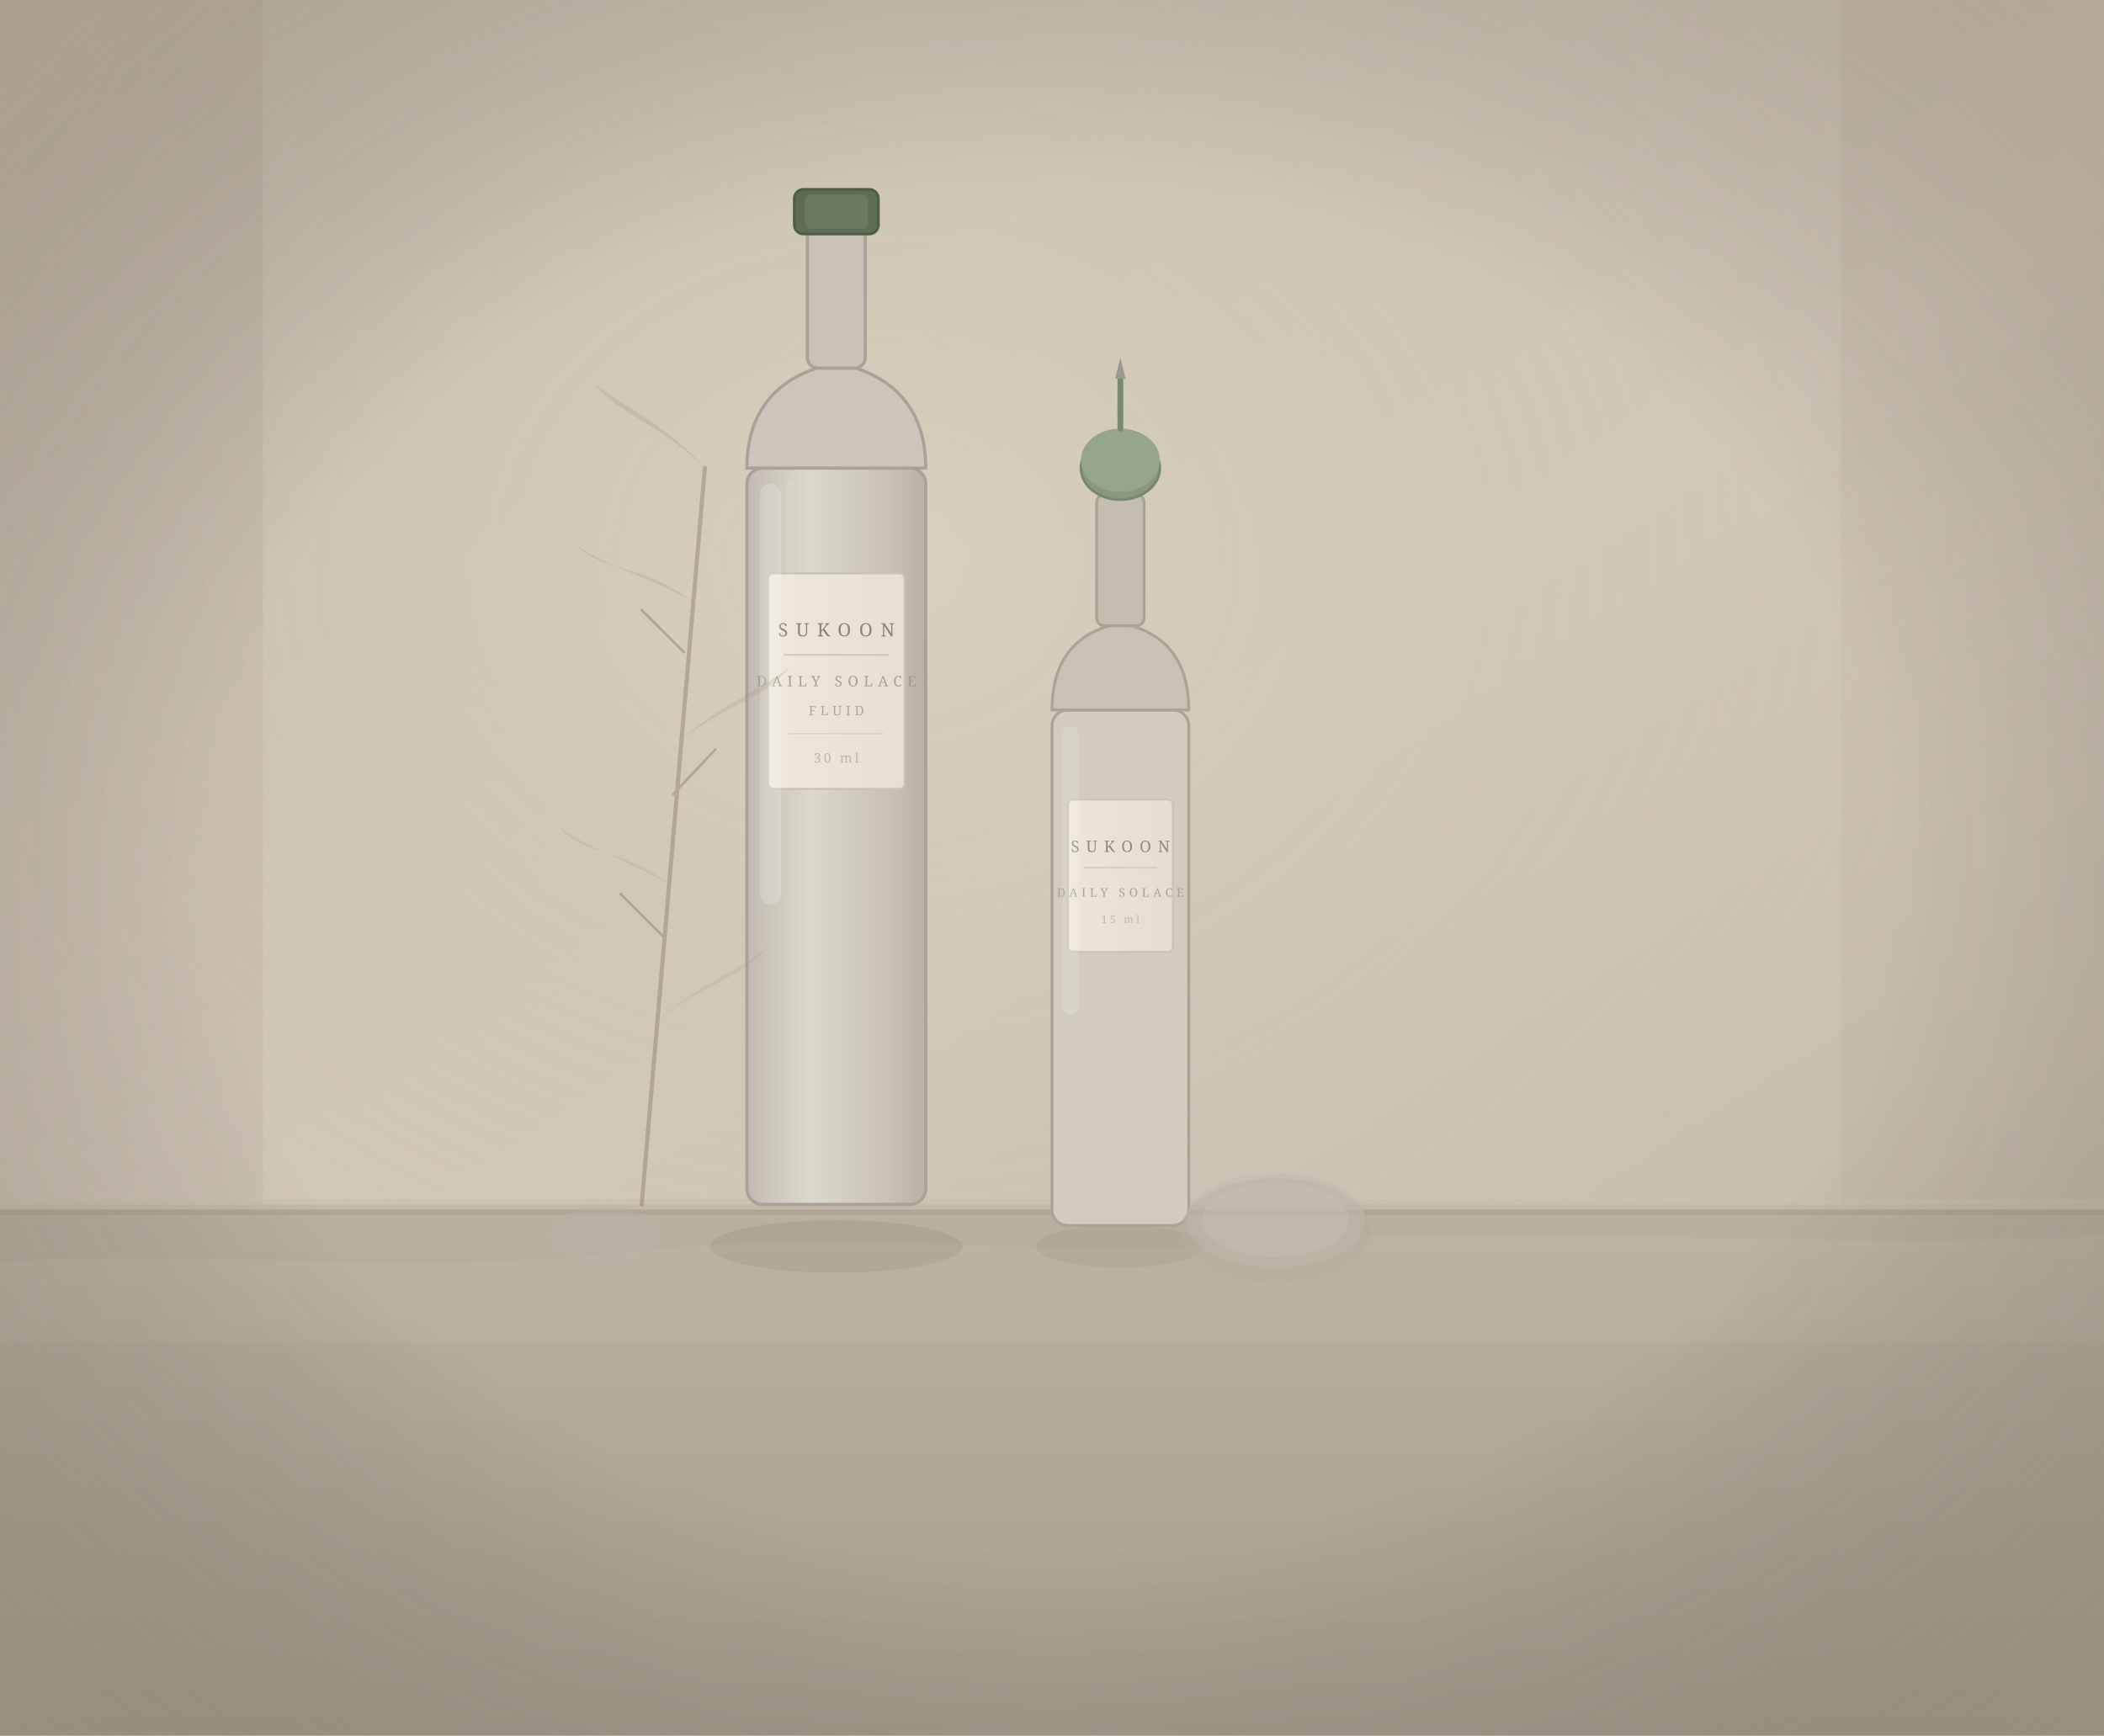
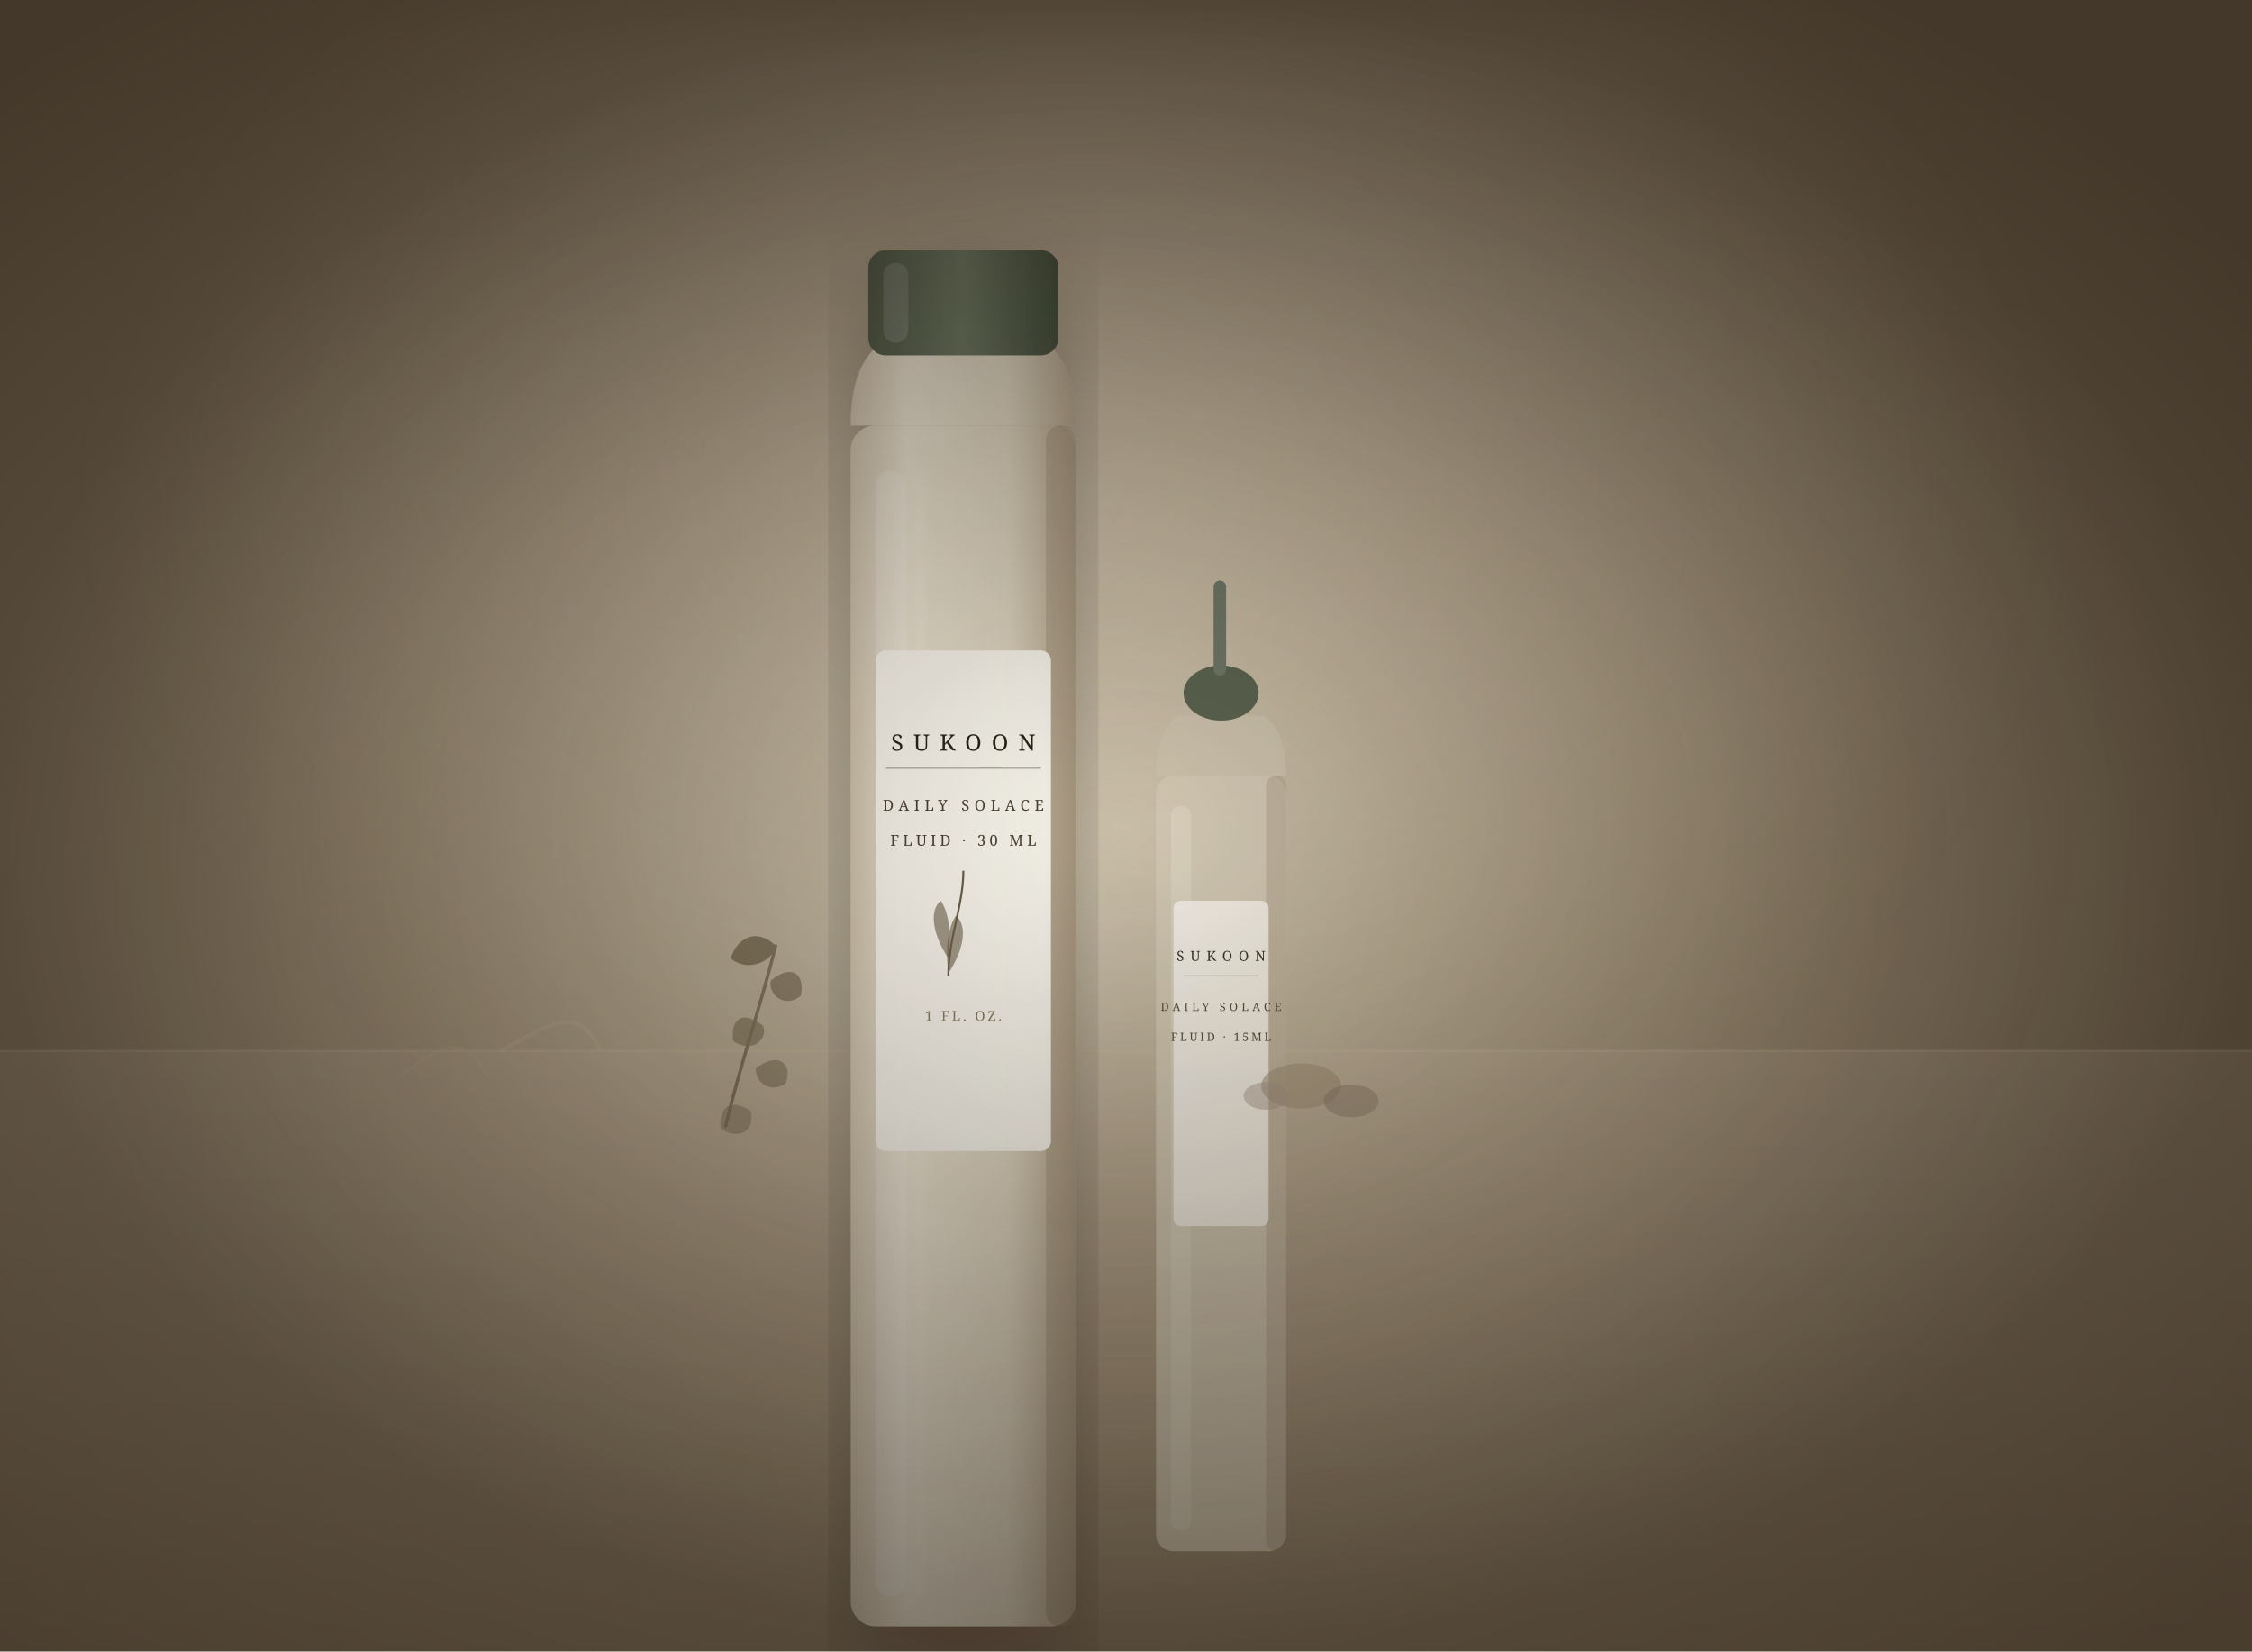
- <svg xmlns="http://www.w3.org/2000/svg" viewBox="0 0 800 660" preserveAspectRatio="xMidYMid slice">
+ <svg xmlns="http://www.w3.org/2000/svg" viewBox="0 0 900 660" preserveAspectRatio="xMidYMid slice">
  <defs>
-     <linearGradient id="bg" x1="0" y1="0" x2="0.8" y2="1">
-       <stop offset="0%" stop-color="#c8c0b0" />
-       <stop offset="55%" stop-color="#d4cabb" />
-       <stop offset="100%" stop-color="#c0b8a8" />
+     <radialGradient id="bg" cx="45%" cy="55%" r="68%">
+       <stop offset="0%" stop-color="#c2b8a2" />
+       <stop offset="45%" stop-color="#a8987e" />
+       <stop offset="100%" stop-color="#6e5e4a" />
+     </radialGradient>
+     <radialGradient id="light" cx="50%" cy="40%" r="45%">
+       <stop offset="0%" stop-color="#e8ddc8" stop-opacity="0.55" />
+       <stop offset="100%" stop-color="#e8ddc8" stop-opacity="0" />
+     </radialGradient>
+     <radialGradient id="shadow" cx="50%" cy="50%" r="50%">
+       <stop offset="0%" stop-color="#1a120a" stop-opacity="0" />
+       <stop offset="100%" stop-color="#1a120a" stop-opacity="0.5" />
+     </radialGradient>
+     <linearGradient id="tableGrad" x1="0" y1="0" x2="0" y2="1">
+       <stop offset="0%" stop-color="#c0b09a" />
+       <stop offset="100%" stop-color="#8a7a62" />
    </linearGradient>
-     <radialGradient id="glow" cx="42%" cy="32%" r="52%">
-       <stop offset="0%" stop-color="#ddd4c0" stop-opacity="0.72" />
-       <stop offset="100%" stop-color="#c0b8a8" stop-opacity="0" />
-     </radialGradient>
-     <linearGradient id="tableTop" x1="0" y1="0" x2="0" y2="1">
-       <stop offset="0%" stop-color="#b8b0a0" />
-       <stop offset="100%" stop-color="#a8a090" />
+     <linearGradient id="bottleG" x1="0" y1="0" x2="1" y2="0">
+       <stop offset="0%" stop-color="#d0c4ae" />
+       <stop offset="25%" stop-color="#ece4d2" />
+       <stop offset="70%" stop-color="#ddd4c0" />
+       <stop offset="100%" stop-color="#b0a088" />
    </linearGradient>
-     <linearGradient id="bottleShine" x1="0" y1="0" x2="1" y2="0">
-       <stop offset="0%" stop-color="#c0bab0" />
-       <stop offset="35%" stop-color="#ddd8cc" />
-       <stop offset="75%" stop-color="#cac4b8" />
-       <stop offset="100%" stop-color="#b8b2a6" />
+     <linearGradient id="capG" x1="0" y1="0" x2="1" y2="0">
+       <stop offset="0%" stop-color="#505a48" />
+       <stop offset="50%" stop-color="#6e7a64" />
+       <stop offset="100%" stop-color="#424e3c" />
    </linearGradient>
-     <linearGradient id="labelFill" x1="0" y1="0" x2="1" y2="0">
-       <stop offset="0%" stop-color="#eee8da" />
-       <stop offset="100%" stop-color="#e6e0d2" />
-     </linearGradient>
+     <filter id="blur">
+       <feGaussianBlur stdDeviation="20" />
+     </filter>
+     <filter id="blur2">
+       <feGaussianBlur stdDeviation="8" />
+     </filter>
+     <filter id="drop">
+       <feDropShadow dx="0" dy="16" stdDeviation="22" flood-color="#1a120a" flood-opacity="0.3" />
+     </filter>
  </defs>
-   <rect width="800" height="660" fill="url(#bg)" />
-   <rect width="800" height="660" fill="url(#glow)" />
-   <rect x="0" y="0" width="100" height="660" fill="#a89888" opacity="0.18" />
-   <rect x="700" y="0" width="100" height="660" fill="#a89888" opacity="0.12" />
-   <rect x="0" y="458" width="800" height="202" fill="url(#tableTop)" />
-   <rect x="0" y="456" width="800" height="4" fill="#c8c0ae" opacity="0.6" />
-   <rect x="0" y="460" width="800" height="2" fill="#a09080" opacity="0.35" />
-   <path d="M0 480 C80 474 150 486 240 476 C330 466 400 480 490 472 C580 464 680 476 800 470 L800 510 L0 510Z" fill="#c8c0ae" opacity="0.22" />
-   <g>
-     <ellipse cx="318" cy="474" rx="48" ry="10" fill="#8a8070" opacity="0.2" />
-     <rect x="284" y="178" width="68" height="280" rx="6" fill="url(#bottleShine)" stroke="#a8a298" stroke-width="1.2" />
-     <path d="M284 178 C284 154 298 142 318 138 C338 142 352 154 352 178Z" fill="#ccc6ba" stroke="#a8a298" stroke-width="1.2" />
-     <rect x="307" y="86" width="22" height="54" rx="4" fill="#c8c2b6" stroke="#a8a298" stroke-width="1.2" />
-     <rect x="302" y="72" width="32" height="17" rx="3.5" fill="#5e6e56" stroke="#4e5e46" stroke-width="1" />
-     <rect x="306" y="74" width="24" height="13" rx="2.5" fill="#6a7a62" />
-     <rect x="292" y="218" width="52" height="82" rx="2" fill="url(#labelFill)" stroke="#cac4b6" stroke-width="0.8" />
-     <text x="318" y="242" text-anchor="middle" font-family="Georgia,serif" font-size="7" fill="#888078" letter-spacing="3" opacity="0.95">SUKOON</text>
-     <line x1="298" y1="249" x2="338" y2="249" stroke="#cac4b4" stroke-width="0.7" opacity="0.8" />
-     <text x="318" y="261" text-anchor="middle" font-family="Georgia,serif" font-size="5.5" fill="#9a9488" letter-spacing="2" opacity="0.85">DAILY SOLACE</text>
-     <text x="318" y="272" text-anchor="middle" font-family="Georgia,serif" font-size="5" fill="#9a9488" letter-spacing="1.5" opacity="0.75">FLUID</text>
-     <line x1="300" y1="279" x2="336" y2="279" stroke="#cac4b4" stroke-width="0.5" opacity="0.6" />
-     <text x="318" y="290" text-anchor="middle" font-family="Georgia,serif" font-size="5" fill="#aaa49a" letter-spacing="1" opacity="0.7">30 ml</text>
-     <rect x="289" y="184" width="8" height="160" rx="4" fill="white" opacity="0.18" />
-     <rect x="299" y="182" width="3" height="70" rx="1.5" fill="white" opacity="0.09" />
+   <rect width="900" height="660" fill="url(#bg)" />
+   <ellipse cx="430" cy="260" rx="420" ry="320" fill="url(#light)" filter="url(#blur)" />
+   <rect x="0" y="420" width="900" height="240" fill="url(#tableGrad)" opacity="0.35" />
+   <line x1="0" y1="420" x2="900" y2="420" stroke="#c8b898" stroke-width="1" opacity="0.4" />
+   <path d="M 200 420 C 220 410 230 400 240 420" stroke="#c0b09a" stroke-width="1.5" fill="none" opacity="0.5" />
+   <path d="M 160 430 C 175 418 185 412 195 430" stroke="#c0b09a" stroke-width="1" fill="none" opacity="0.35" />
+   <g filter="url(#drop)" transform="translate(340, 100)">
+     <rect x="0" y="70" width="90" height="480" rx="10" fill="url(#bottleG)" />
+     <rect x="10" y="88" width="12" height="450" rx="6" fill="white" opacity="0.18" />
+     <rect x="26" y="88" width="4" height="450" rx="2" fill="white" opacity="0.08" />
+     <rect x="78" y="70" width="12" height="480" rx="6" fill="#8a7a60" opacity="0.3" />
+     <path d="M0 70 Q0 44 14 36 L76 36 Q90 44 90 70Z" fill="url(#bottleG)" />
+     <rect x="7" y="0" width="76" height="42" rx="7" fill="url(#capG)" />
+     <rect x="13" y="5" width="10" height="32" rx="5" fill="white" opacity="0.14" />
+     <rect x="10" y="160" width="70" height="200" rx="4" fill="#faf6ee" opacity="0.94" />
+     <text x="45" y="200" font-family="Georgia,serif" font-size="9" fill="#2a2418" text-anchor="middle" letter-spacing="4">SUKOON</text>
+     <line x1="14" y1="207" x2="76" y2="207" stroke="#2a2418" stroke-width="0.5" opacity="0.35" />
+     <text x="45" y="224" font-family="Georgia,serif" font-size="6" fill="#4a4030" text-anchor="middle" letter-spacing="2">DAILY SOLACE</text>
+     <text x="45" y="238" font-family="Georgia,serif" font-size="6" fill="#4a4030" text-anchor="middle" letter-spacing="1.5">FLUID · 30 ML</text>
+     <path d="M39 290 C39 275 45 262 45 248" stroke="#6a5e46" stroke-width="0.8" fill="none" />
+     <path d="M39 283 C33 274 31 264 36 260 C40 266 40 276 39 283Z" fill="#6a5e46" opacity="0.6" />
+     <path d="M39 289 C45 280 47 270 42 266 C38 272 38 282 39 289Z" fill="#6a5e46" opacity="0.6" />
+     <text x="45" y="308" font-family="Georgia,serif" font-size="5.5" fill="#8a7a60" text-anchor="middle" letter-spacing="1">1 FL. OZ.</text>
  </g>
-   <g>
-     <ellipse cx="426" cy="474" rx="32" ry="8" fill="#8a8070" opacity="0.16" />
-     <rect x="400" y="270" width="52" height="196" rx="6" fill="#d2ccbe" stroke="#aaa498" stroke-width="1.1" />
-     <path d="M400 270 C400 250 410 240 426 237 C442 240 452 250 452 270Z" fill="#c8c2b4" stroke="#aaa498" stroke-width="1.1" />
-     <rect x="417" y="188" width="18" height="50" rx="3" fill="#c4beb0" stroke="#aaa498" stroke-width="1.1" />
-     <ellipse cx="426" cy="178" rx="15" ry="12" fill="#8a9882" stroke="#788870" stroke-width="1" />
-     <ellipse cx="426" cy="175" rx="15" ry="12" fill="#96a68e" />
-     <line x1="426" y1="163" x2="426" y2="144" stroke="#7a8872" stroke-width="2.2" stroke-linecap="round" />
-     <path d="M424 144 L426 136 L428 144Z" fill="#9a9890" />
-     <rect x="406" y="304" width="40" height="58" rx="2" fill="url(#labelFill)" stroke="#cac4b4" stroke-width="0.8" opacity="0.9" />
-     <text x="426" y="324" text-anchor="middle" font-family="Georgia,serif" font-size="6" fill="#888078" letter-spacing="2.5" opacity="0.9">SUKOON</text>
-     <line x1="412" y1="330" x2="440" y2="330" stroke="#cac4b4" stroke-width="0.6" opacity="0.75" />
-     <text x="426" y="341" text-anchor="middle" font-family="Georgia,serif" font-size="4.5" fill="#9a9488" letter-spacing="1.5" opacity="0.8">DAILY SOLACE</text>
-     <text x="426" y="351" text-anchor="middle" font-family="Georgia,serif" font-size="4" fill="#aaa49a" letter-spacing="1" opacity="0.65">15 ml</text>
-     <rect x="404" y="276" width="6" height="110" rx="3" fill="white" opacity="0.15" />
+   <g transform="translate(462, 260)" opacity="0.9">
+     <rect x="0" y="50" width="52" height="310" rx="7" fill="#d2c8b2" />
+     <rect x="6" y="62" width="8" height="290" rx="4" fill="white" opacity="0.16" />
+     <rect x="44" y="50" width="8" height="310" rx="4" fill="#907e64" opacity="0.28" />
+     <path d="M0 50 Q0 32 9 26 L43 26 Q52 32 52 50Z" fill="#ccc2ac" />
+     <ellipse cx="26" cy="17" rx="15" ry="11" fill="#4e5a46" />
+     <rect x="23" y="-28" width="5" height="38" rx="2.5" fill="#647060" />
+     <rect x="7" y="100" width="38" height="130" rx="3" fill="#faf6ee" opacity="0.9" />
+     <text x="26" y="124" font-family="Georgia,serif" font-size="5.5" fill="#2a2418" text-anchor="middle" letter-spacing="2.5">SUKOON</text>
+     <line x1="11" y1="130" x2="41" y2="130" stroke="#2a2418" stroke-width="0.4" opacity="0.3" />
+     <text x="26" y="144" font-family="Georgia,serif" font-size="4.5" fill="#4a4030" text-anchor="middle" letter-spacing="1.5">DAILY SOLACE</text>
+     <text x="26" y="156" font-family="Georgia,serif" font-size="4.5" fill="#4a4030" text-anchor="middle" letter-spacing="1">FLUID · 15ML</text>
  </g>
-   <g opacity="0.45" stroke="#8a7e68" stroke-linecap="round" stroke-linejoin="round" fill="none">
-     <line x1="244" y1="458" x2="268" y2="178" stroke-width="1.6" />
-     <path d="M268 178 C252 162 236 158 226 146 C238 155 254 162 268 178Z" fill="#9a8e78" fill-opacity="0.5" stroke-width="0" />
-     <path d="M262 228 C244 214 228 218 218 206 C228 215 244 218 262 228Z" fill="#9a8e78" fill-opacity="0.48" stroke-width="0" />
-     <path d="M258 282 C276 268 290 266 300 254 C288 263 274 268 258 282Z" fill="#9a8e78" fill-opacity="0.45" stroke-width="0" />
-     <path d="M254 336 C236 322 222 326 212 314 C222 322 236 326 254 336Z" fill="#9a8e78" fill-opacity="0.4" stroke-width="0" />
-     <path d="M250 388 C268 374 282 372 292 360 C280 370 266 374 250 388Z" fill="#9a8e78" fill-opacity="0.36" stroke-width="0" />
-     <line x1="260" y1="248" x2="244" y2="232" stroke-width="1" />
-     <line x1="256" y1="302" x2="272" y2="285" stroke-width="1" />
-     <line x1="252" y1="356" x2="236" y2="340" stroke-width="1" />
+   <g opacity="0.6" transform="translate(290, 370)">
+     <path d="M0 80 C6 55 14 32 20 8" stroke="#5a4e36" stroke-width="1.3" fill="none" stroke-linecap="round" />
+     <path d="M20 8 C13 1 5 4 2 13 C9 19 19 14 20 8Z" fill="#5a4e36" />
+     <path d="M18 22 C26 15 32 19 30 28 C24 33 17 28 18 22Z" fill="#5a4e36" opacity="0.8" />
+     <path d="M15 40 C6 33 2 38 3 46 C10 51 17 46 15 40Z" fill="#5a4e36" opacity="0.72" />
+     <path d="M12 57 C21 50 27 55 24 63 C18 67 12 63 12 57Z" fill="#5a4e36" opacity="0.65" />
+     <path d="M10 74 C1 68 -3 74 -2 81 C5 86 12 82 10 74Z" fill="#5a4e36" opacity="0.55" />
  </g>
-   <ellipse cx="485" cy="468" rx="36" ry="20" fill="#b4ae9e" opacity="0.5" />
-   <ellipse cx="485" cy="464" rx="34" ry="18" fill="#c0bab0" opacity="0.4" />
-   <ellipse cx="485" cy="464" rx="28" ry="14" fill="#cac4ba" opacity="0.3" />
-   <ellipse cx="230" cy="470" rx="22" ry="11" fill="#b8b2a8" opacity="0.4" />
-   <radialGradient id="vig" cx="50%" cy="50%" r="72%">
-     <stop offset="55%" stop-color="transparent" />
-     <stop offset="100%" stop-color="#7a6a58" stop-opacity="0.3" />
-   </radialGradient>
-   <rect width="800" height="660" fill="url(#vig)" />
+   <ellipse cx="520" cy="434" rx="16" ry="9" fill="#9a8a70" opacity="0.55" />
+   <ellipse cx="540" cy="440" rx="11" ry="6.5" fill="#887866" opacity="0.5" />
+   <ellipse cx="506" cy="438" rx="9" ry="5.5" fill="#a09080" opacity="0.45" />
+   <rect width="900" height="660" fill="url(#shadow)" />
</svg>
